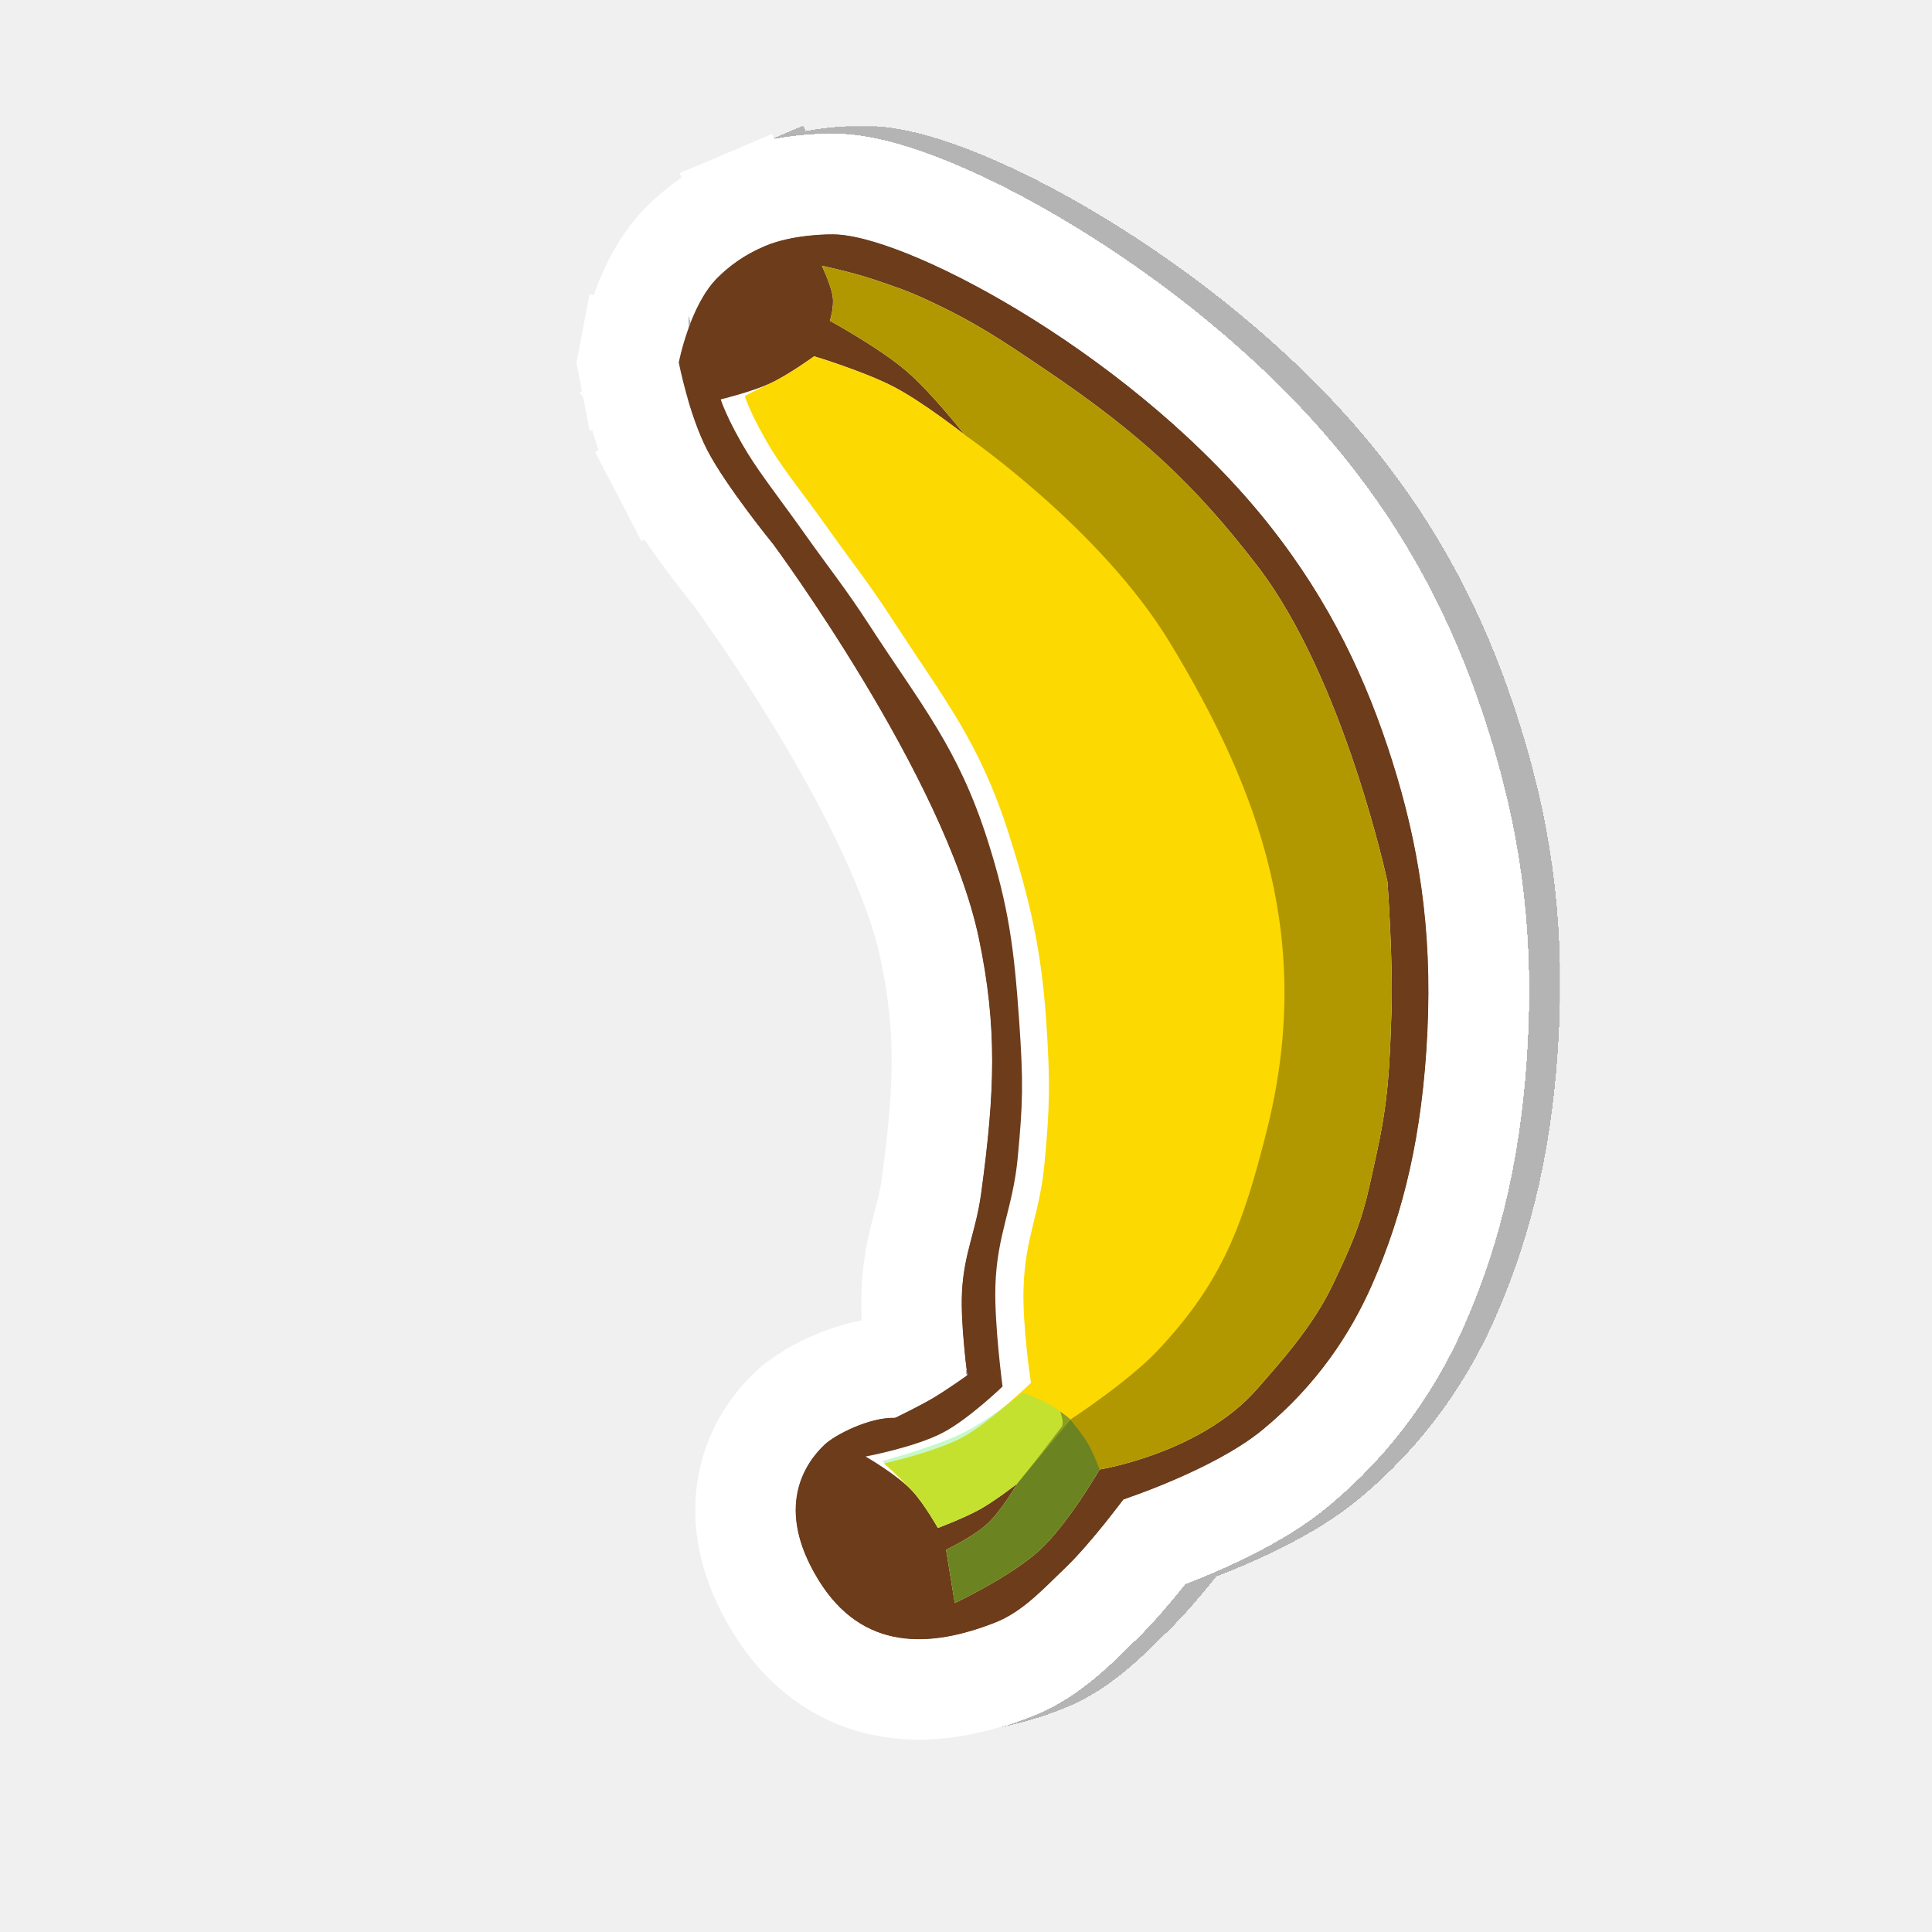
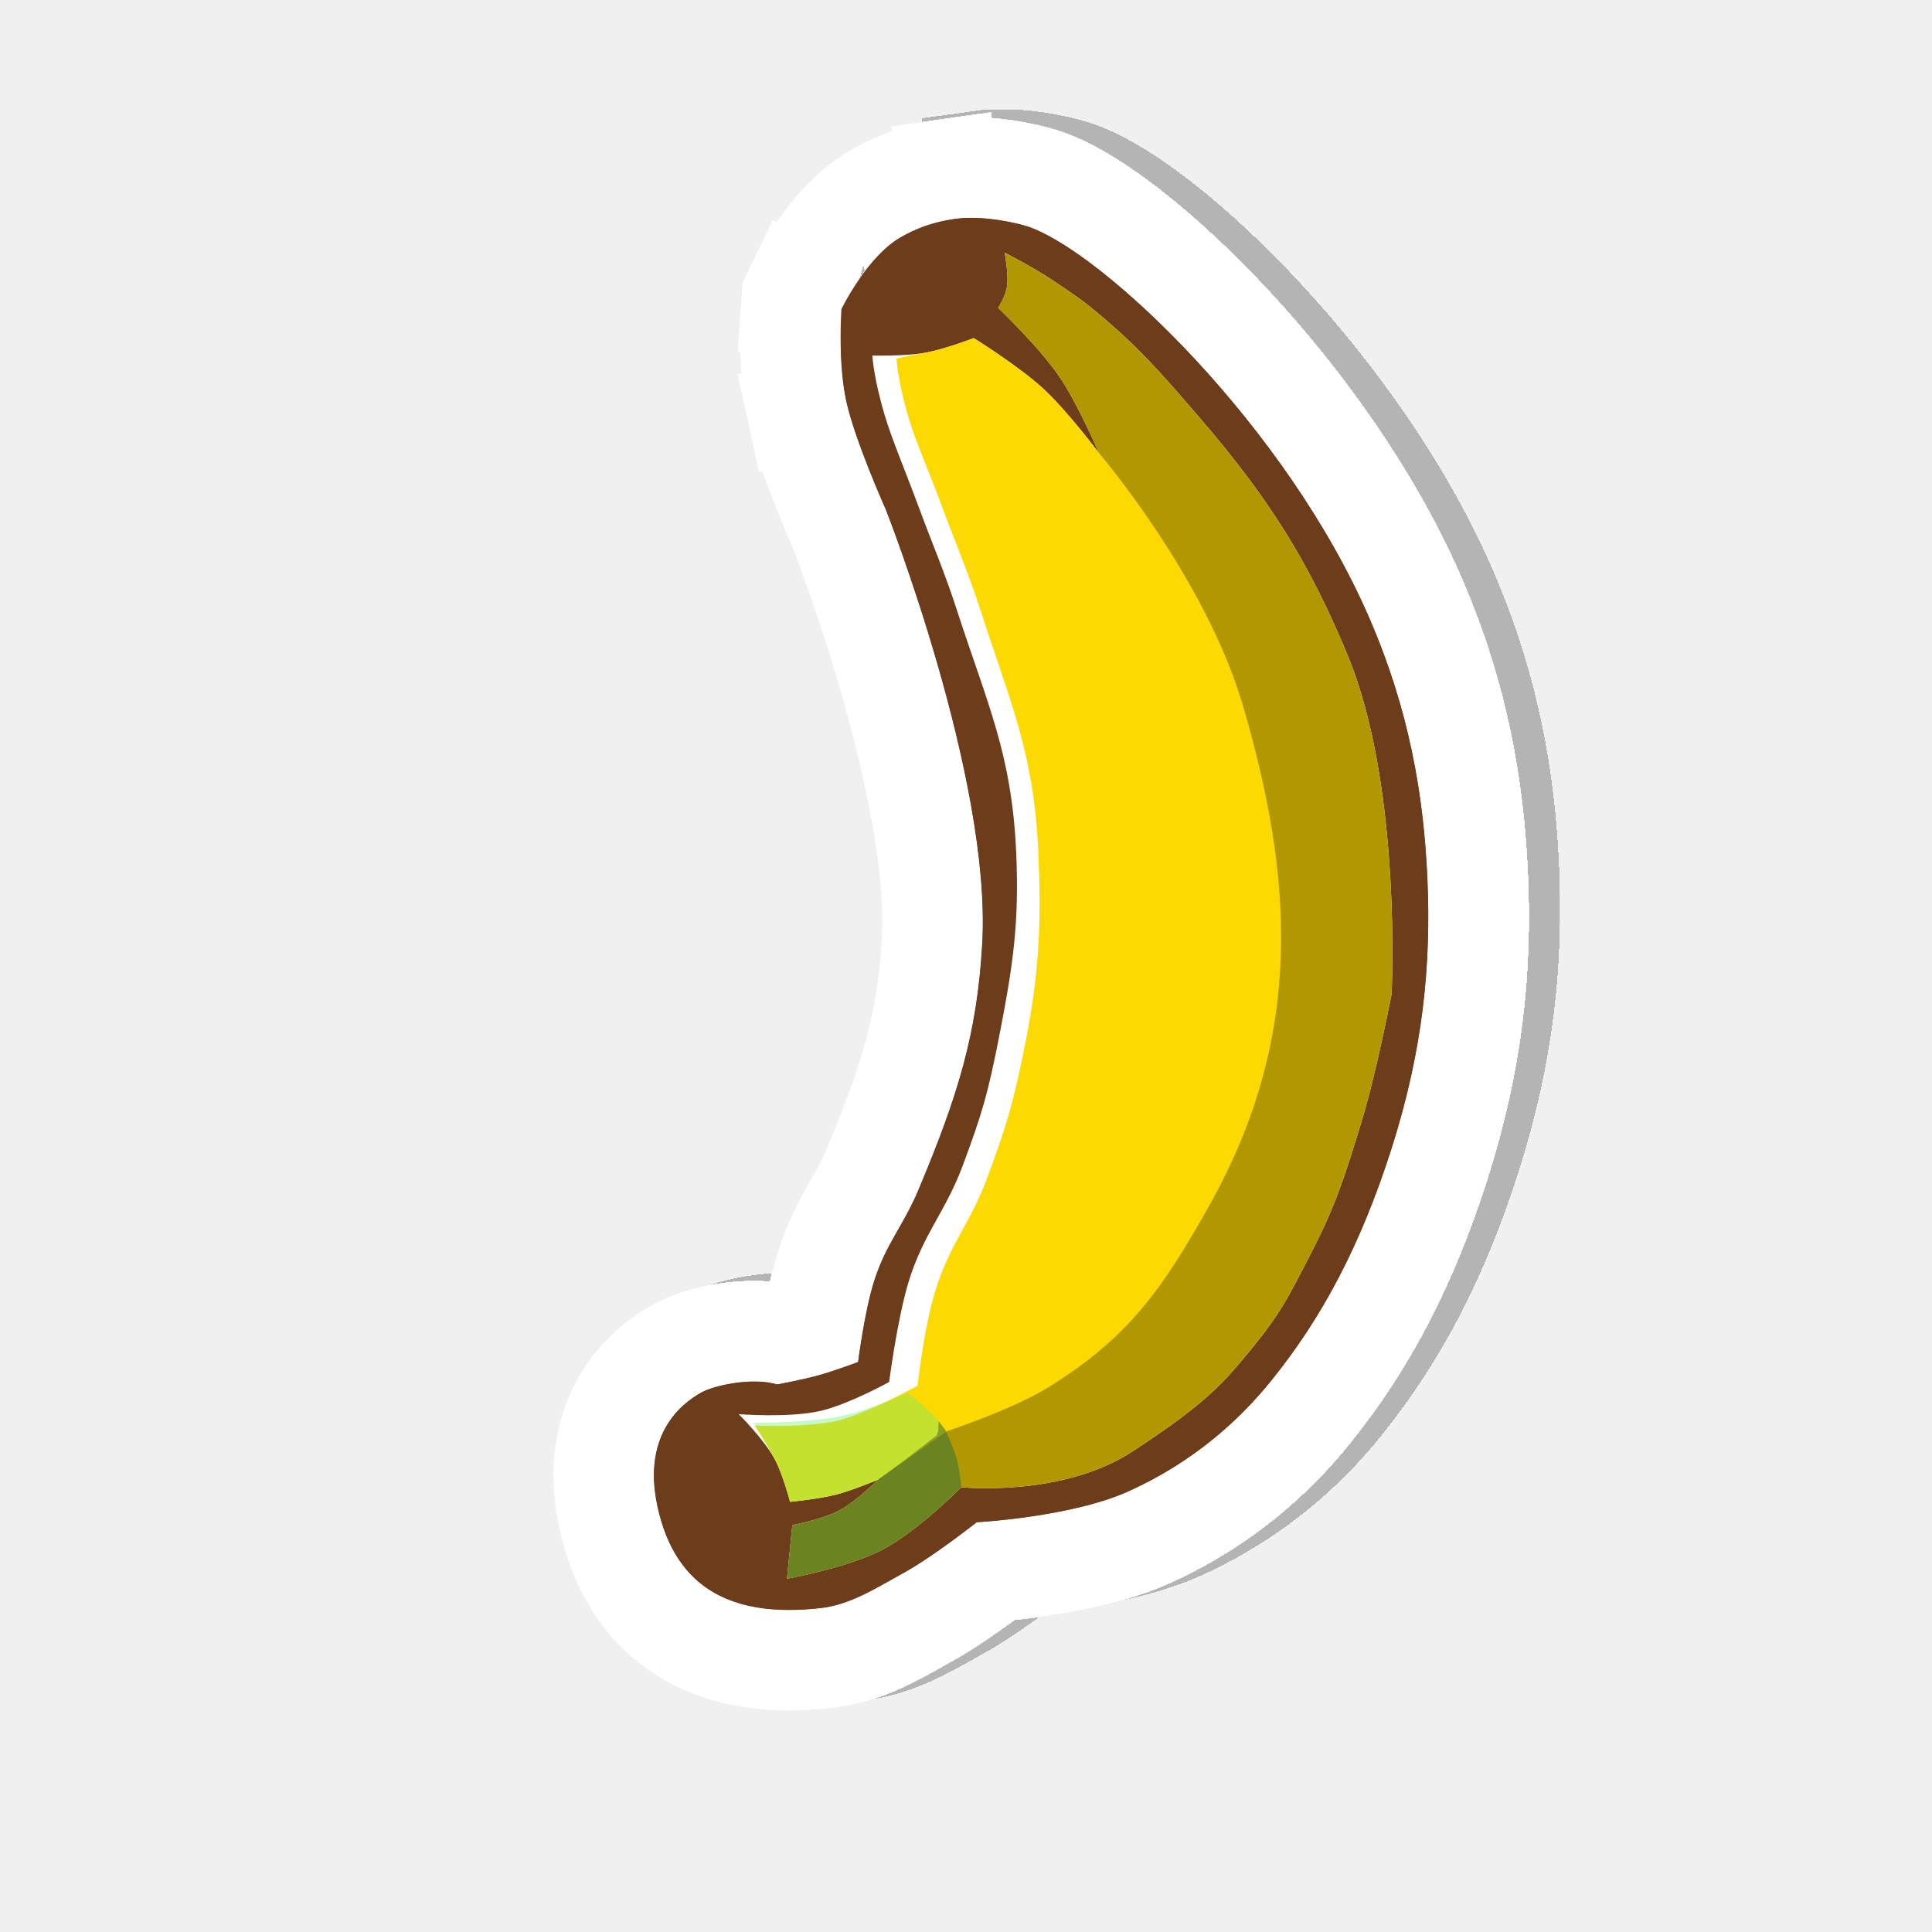
<svg xmlns="http://www.w3.org/2000/svg" width="256" height="256" viewBox="0 0 256 256" fill="none">
-   <g clip-path="url(#clip0_790_832)">
-     <g filter="url(#filter0_d_790_832)">
-       <path d="M95.083 36.793C91.381 40.473 89.942 48.035 89.942 48.035C89.942 48.035 91.271 54.931 93.733 59.677C96.207 64.448 102.451 72.11 102.451 72.11C102.451 72.11 125.247 102.885 129.724 124.429C132.149 136.098 131.847 144.645 130.005 158.127C129.301 163.277 127.731 166.002 127.467 171.194C127.247 175.5 128.193 182.211 128.193 182.211C128.193 182.211 125.542 184.115 123.748 185.185C121.793 186.351 118.582 187.883 118.582 187.883C115.334 187.737 110.669 190.076 109.228 191.451C106.622 193.938 102.605 199.811 108.428 209.315C114.251 218.819 123.217 218.391 131.851 215.002C135.397 213.61 137.925 210.865 141.294 207.614C144.584 204.44 148.855 198.677 148.855 198.677C148.855 198.677 160.816 194.77 167.248 189.493C174.518 183.529 178.971 176.658 181.777 170.291C186.034 160.637 188.493 150.159 189.137 136.773C189.806 122.867 187.913 111.713 184.482 100.845C181.132 90.236 176.354 79.874 168.147 69.52C150.897 47.755 121.507 31.793 111.043 31.08C109.662 30.986 104.894 31.111 101.373 32.6C98.654 33.75 96.666 35.22 95.083 36.793Z" fill="#6D3C1B" />
-       <path d="M89.942 48.035L83.403 46.791L83.165 48.043L83.406 49.295L89.942 48.035ZM89.942 48.035C83.406 49.295 83.406 49.296 83.406 49.297L83.407 49.298L83.407 49.302L83.409 49.311L83.414 49.337L83.431 49.42C83.444 49.487 83.463 49.58 83.487 49.696C83.536 49.929 83.605 50.255 83.696 50.656C83.877 51.456 84.145 52.57 84.498 53.848C85.181 56.319 86.274 59.754 87.824 62.742L93.733 59.677L87.824 62.742C89.332 65.65 91.803 69.135 93.681 71.658C94.66 72.973 95.556 74.128 96.207 74.955C96.533 75.37 96.799 75.704 96.987 75.937C97.067 76.037 97.133 76.119 97.183 76.18C97.219 76.23 97.268 76.297 97.329 76.38C97.486 76.596 97.722 76.922 98.026 77.347C98.635 78.198 99.517 79.447 100.592 81.017C102.745 84.16 105.661 88.569 108.708 93.626C114.932 103.955 121.217 116.203 123.208 125.783C125.421 136.433 125.197 144.15 123.41 157.225C123.162 159.039 122.798 160.425 122.344 162.15C122.274 162.414 122.203 162.687 122.129 162.969C121.575 165.1 120.986 167.589 120.819 170.856C120.684 173.515 120.907 176.669 121.121 178.943C121.122 178.955 121.124 178.967 121.125 178.979C120.842 179.161 120.576 179.327 120.339 179.469C119.572 179.926 118.453 180.514 117.432 181.03C117.253 181.12 117.081 181.206 116.92 181.287C114.541 181.511 112.299 182.266 110.643 182.963C108.559 183.841 106.193 185.147 104.634 186.635C102.722 188.459 100.105 191.694 99.144 196.428C98.151 201.322 99.121 206.865 102.753 212.793C106.599 219.071 111.915 222.572 118.019 223.563C123.755 224.495 129.46 223.091 134.282 221.198C138.767 219.438 142.144 216.112 144.84 213.457C145.211 213.091 145.569 212.739 145.916 212.404C147.877 210.512 149.983 208.006 151.493 206.129C152.039 205.451 152.531 204.826 152.94 204.298C152.999 204.276 153.058 204.255 153.119 204.232C154.428 203.752 156.241 203.053 158.275 202.176C162.195 200.485 167.504 197.893 171.469 194.639C179.684 187.901 184.717 180.122 187.868 172.977C192.497 162.478 195.108 151.183 195.786 137.093C196.496 122.318 194.471 110.378 190.829 98.841C187.291 87.633 182.176 76.504 173.364 65.386C164.146 53.756 151.85 43.852 140.594 36.772C134.943 33.217 129.445 30.306 124.587 28.213C119.893 26.191 115.258 24.696 111.495 24.439C110.331 24.36 108.383 24.391 106.257 24.633C104.144 24.874 101.367 25.375 98.781 26.469L101.373 32.6L98.781 26.469C95.207 27.981 92.52 29.956 90.391 32.072C87.436 35.01 85.748 39.006 84.842 41.595C84.35 43.002 83.999 44.261 83.77 45.172C83.654 45.631 83.567 46.011 83.507 46.287C83.477 46.425 83.454 46.538 83.436 46.623C83.428 46.665 83.421 46.701 83.415 46.729L83.408 46.765L83.405 46.779L83.404 46.785L83.404 46.788C83.403 46.789 83.403 46.791 89.942 48.035Z" stroke="white" stroke-width="13.312" />
+   <g clip-path="url(#clip0_802_40846)">
+     <g filter="url(#filter0_d_802_40846)">
+       <path d="M119.368 31.426C114.84 34.023 111.492 40.955 111.492 40.955C111.492 40.955 110.992 47.96 112.141 53.181C113.296 58.43 117.345 67.447 117.345 67.447C117.345 67.447 131.398 103.073 130.147 125.042C129.469 136.941 126.966 145.118 121.696 157.664C119.683 162.457 117.462 164.683 115.863 169.629C114.536 173.732 113.713 180.459 113.713 180.459C113.713 180.459 110.659 181.612 108.65 182.181C106.46 182.801 102.962 183.45 102.962 183.45C99.862 182.469 94.75 183.521 93.003 184.475C89.842 186.203 84.442 190.837 87.606 201.524C90.771 212.211 99.542 214.118 108.759 213.079C112.545 212.653 115.697 210.656 119.793 208.387C123.792 206.173 129.409 201.712 129.409 201.712C129.409 201.712 141.974 201.033 149.552 197.601C158.119 193.722 164.198 188.237 168.557 182.814C175.167 174.59 180.254 165.106 184.341 152.343C188.586 139.083 189.644 127.82 189.143 116.434C188.653 105.32 186.72 94.074 181.473 81.949C170.443 56.461 146.186 33.436 136.263 30.039C134.953 29.59 130.315 28.477 126.53 29.004C123.605 29.411 121.304 30.316 119.368 31.426Z" fill="#6D3C1B" />
+       <path d="M111.492 40.955L105.499 38.06L104.944 39.208L104.853 40.48L111.492 40.955ZM111.492 40.955C104.853 40.48 104.853 40.481 104.853 40.482L104.853 40.483L104.853 40.487L104.852 40.496L104.85 40.523L104.845 40.607C104.84 40.675 104.835 40.77 104.828 40.889C104.814 41.126 104.797 41.458 104.781 41.87C104.749 42.69 104.72 43.835 104.73 45.161C104.75 47.724 104.917 51.325 105.64 54.612L112.141 53.181L105.64 54.612C106.345 57.812 107.829 61.818 108.99 64.74C109.596 66.264 110.162 67.612 110.576 68.579C110.784 69.064 110.955 69.456 111.076 69.729C111.127 69.847 111.17 69.942 111.202 70.015C111.224 70.073 111.254 70.15 111.291 70.246C111.387 70.495 111.531 70.871 111.715 71.36C112.082 72.34 112.611 73.775 113.243 75.569C114.51 79.163 116.185 84.176 117.819 89.849C121.158 101.437 124.058 114.895 123.502 124.664C122.883 135.523 120.67 142.919 115.56 155.087C114.851 156.775 114.14 158.019 113.255 159.568C113.12 159.805 112.98 160.049 112.836 160.303C111.749 162.218 110.535 164.47 109.529 167.582C108.71 170.116 108.109 173.22 107.728 175.472C107.726 175.484 107.724 175.496 107.722 175.508C107.402 175.61 107.101 175.702 106.836 175.777C105.977 176.02 104.744 176.299 103.624 176.533C103.428 176.574 103.239 176.612 103.063 176.648C100.708 176.249 98.346 176.398 96.567 176.643C94.326 176.952 91.703 177.601 89.811 178.634C87.493 179.901 84.127 182.349 81.974 186.673C79.748 191.143 79.251 196.749 81.224 203.414C83.315 210.474 87.543 215.232 93.182 217.769C98.482 220.153 104.356 220.274 109.504 219.693C114.291 219.154 118.415 216.815 121.706 214.949C122.159 214.692 122.596 214.443 123.017 214.21C125.401 212.89 128.084 211.014 130.029 209.592C130.731 209.079 131.368 208.602 131.9 208.198C131.962 208.193 132.026 208.187 132.09 208.181C133.479 208.055 135.411 207.85 137.603 207.529C141.827 206.911 147.625 205.78 152.298 203.665C161.977 199.282 168.852 193.071 173.744 186.984C180.933 178.041 186.379 167.806 190.68 154.372C195.19 140.285 196.324 128.227 195.792 116.141C195.275 104.399 193.215 92.326 187.581 79.305C181.688 65.686 172.374 52.937 163.334 43.184C158.795 38.289 154.238 34.054 150.087 30.775C146.076 27.607 141.986 24.963 138.418 23.741C137.314 23.363 135.425 22.889 133.309 22.573C131.205 22.258 128.393 22.024 125.612 22.412L126.53 29.004L125.612 22.412C121.769 22.947 118.662 24.159 116.058 25.652C112.443 27.725 109.779 31.148 108.233 33.414C107.394 34.646 106.729 35.771 106.272 36.592C106.041 37.005 105.859 37.349 105.73 37.601C105.665 37.726 105.613 37.829 105.574 37.907C105.555 37.946 105.539 37.978 105.526 38.004L105.51 38.037L105.504 38.05L105.501 38.055L105.5 38.058C105.499 38.059 105.499 38.06 111.492 40.955Z" stroke="white" stroke-width="13.312" />
    </g>
-     <path d="M95.083 36.793C91.381 40.473 89.942 48.035 89.942 48.035C89.942 48.035 91.271 54.931 93.733 59.677C96.207 64.448 102.451 72.11 102.451 72.11C102.451 72.11 125.247 102.885 129.724 124.429C132.149 136.098 131.847 144.645 130.005 158.127C129.301 163.277 127.731 166.002 127.467 171.194C127.247 175.5 128.193 182.211 128.193 182.211C128.193 182.211 125.542 184.115 123.748 185.185C121.793 186.351 118.582 187.883 118.582 187.883C115.334 187.737 110.669 190.076 109.228 191.451C106.622 193.938 102.605 199.811 108.428 209.315C114.251 218.819 123.217 218.391 131.851 215.002C135.397 213.61 137.925 210.865 141.294 207.614C144.584 204.44 148.855 198.677 148.855 198.677C148.855 198.677 160.816 194.77 167.248 189.493C174.518 183.529 178.971 176.658 181.777 170.291C186.034 160.637 188.493 150.159 189.137 136.773C189.806 122.867 187.913 111.713 184.482 100.845C181.132 90.236 176.354 79.874 168.147 69.52C150.897 47.755 121.507 31.793 111.043 31.08C109.662 30.986 104.894 31.111 101.373 32.6C98.654 33.75 96.666 35.22 95.083 36.793Z" fill="#6D3C1B" />
-     <path d="M126.515 212.404L125.366 205.355C125.366 205.355 128.959 203.634 130.808 201.937C132.728 200.175 134.791 196.583 134.791 196.583C134.791 196.583 131.934 198.809 129.921 199.945C127.819 201.13 124.276 202.458 124.276 202.458C124.276 202.458 122.485 199.283 120.914 197.588C118.861 195.374 114.692 192.997 114.692 192.997C114.692 192.997 121.28 191.774 125.006 189.798C128.427 187.982 132.845 183.721 132.845 183.721C132.845 183.721 131.746 175.532 131.895 170.416C132.094 163.568 134.227 160.104 134.855 153.381C135.523 146.233 135.636 143.615 135.027 135C134.377 125.796 133.677 120.174 130.878 111.381C126.968 99.097 122.124 93.51 115.155 82.768C112.003 77.91 109.931 75.393 106.584 70.668C103.655 66.533 100.818 62.91 99.085 60.08C96.332 55.586 95.5 52.922 95.5 52.922C95.5 52.922 99.645 51.92 102.105 50.777C104.508 49.66 107.879 47.211 107.879 47.211C107.879 47.211 114.521 49.223 118.437 51.264C122.367 53.313 127.835 57.625 127.835 57.625C127.835 57.625 123.487 52.062 120.079 49.141C116.491 46.066 109.961 42.504 109.961 42.504C109.961 42.504 110.534 40.828 110.347 39.348C110.157 37.854 108.904 35.215 108.904 35.215C108.904 35.215 113.225 36.16 115.9 37.075C118.656 38.017 120.218 38.518 122.859 39.746C129.283 42.733 132.695 45.042 138.476 48.952L138.791 49.166C151.066 57.469 158.365 64.269 166.601 74.984C178.107 89.953 183.846 116.846 183.846 116.846C183.846 116.846 184.605 127.374 184.374 134.119C184.122 141.492 183.975 145.7 182.393 152.907C180.843 159.972 180.573 162.002 176.481 170.461C173.842 175.914 169.523 180.66 166.598 184.013C159.127 192.579 145.696 194.712 145.696 194.712C145.696 194.712 141.569 201.894 137.731 205.42C133.932 208.911 126.515 212.404 126.515 212.404Z" fill="white" />
-     <path d="M126.515 212.403L125.366 205.355C125.366 205.355 128.959 203.634 130.808 201.937C132.728 200.175 134.791 196.583 134.791 196.583C134.791 196.583 131.934 198.809 129.921 199.944C127.819 201.13 124.276 202.458 124.276 202.458C124.276 202.458 122.485 199.283 120.914 197.588C118.861 195.373 117.091 193.918 117.091 193.918C117.091 193.918 123.772 192.455 127.497 190.479C130.919 188.664 136.609 183.239 136.609 183.239C136.609 183.239 135.474 175.862 135.623 170.746C135.822 163.898 137.77 160.913 138.399 154.19C139.067 147.043 139.216 143.612 138.608 134.998C137.957 125.793 136.482 119.323 133.683 110.53C129.773 98.246 125.169 92.751 118.199 82.01C115.047 77.152 112.976 74.635 109.628 69.909C106.7 65.774 104.011 62.483 102.277 59.653C99.524 55.16 98.692 52.495 98.692 52.495C98.692 52.495 99.645 51.92 102.105 50.777C104.508 49.66 107.879 47.211 107.879 47.211C107.879 47.211 114.521 49.222 118.437 51.264C122.367 53.313 127.835 57.625 127.835 57.625C127.835 57.625 123.487 52.062 120.079 49.141C116.491 46.066 109.961 42.504 109.961 42.504C109.961 42.504 110.534 40.828 110.347 39.348C110.157 37.854 108.904 35.215 108.904 35.215C108.904 35.215 113.225 36.16 115.9 37.075C118.656 38.017 120.218 38.518 122.859 39.746C129.283 42.733 132.695 45.042 138.476 48.952L138.791 49.166C151.066 57.468 158.365 64.269 166.601 74.984C178.107 89.953 183.846 116.846 183.846 116.846C183.846 116.846 184.605 127.374 184.374 134.119C184.122 141.492 183.975 145.7 182.393 152.907C180.843 159.972 180.573 162.002 176.481 170.461C173.842 175.914 169.523 180.66 166.598 184.013C159.127 192.579 145.696 194.712 145.696 194.712C145.696 194.712 141.569 201.894 137.731 205.42C133.932 208.911 126.515 212.403 126.515 212.403Z" fill="#FCD900" />
-     <path d="M126.515 212.404L125.367 205.355C125.367 205.355 128.959 203.634 130.808 201.937C132.728 200.175 134.791 196.583 134.791 196.583L141.927 188.034C141.927 188.034 149.516 183.071 153.4 178.947C162.042 169.77 164.688 162.273 167.794 150.056C174.236 124.716 166.971 104.862 155 85.123C145.78 69.923 127.835 57.625 127.835 57.625C127.835 57.625 123.487 52.063 120.079 49.141C116.491 46.066 109.961 42.504 109.961 42.504C109.961 42.504 110.534 40.829 110.347 39.348C110.157 37.855 108.904 35.215 108.904 35.215C108.904 35.215 113.225 36.161 115.9 37.075C118.656 38.017 120.218 38.518 122.859 39.746C129.399 42.787 132.818 45.125 138.791 49.166C151.066 57.469 158.365 64.269 166.601 74.984C178.107 89.954 183.846 116.846 183.846 116.846C183.846 116.846 184.605 127.374 184.374 134.119C184.122 141.492 183.975 145.701 182.393 152.907C180.843 159.972 180.573 162.003 176.481 170.461C173.843 175.915 169.523 180.66 166.598 184.013C159.128 192.579 145.696 194.712 145.696 194.712C145.696 194.712 141.569 201.894 137.731 205.421C133.932 208.912 126.515 212.404 126.515 212.404Z" fill="black" fill-opacity="0.3" />
-     <path d="M126.515 212.404L125.367 205.355C125.367 205.355 128.959 203.634 130.808 201.937C132.729 200.175 134.791 196.583 134.791 196.583C134.791 196.583 131.934 198.809 129.921 199.945C127.819 201.13 124.276 202.458 124.276 202.458C124.276 202.458 122.485 199.283 120.914 197.588C118.861 195.374 116.944 193.586 116.944 193.586C116.944 193.586 124.381 191.588 128.106 189.611C131.528 187.796 135.577 184.495 135.577 184.495C135.577 184.495 137.938 185.474 139.084 186.116C140.329 186.814 141.687 187.942 141.687 187.942C141.687 187.942 143.392 189.939 144.218 191.391C144.92 192.625 145.696 194.712 145.696 194.712C145.696 194.712 141.569 201.894 137.731 205.421C133.932 208.911 126.515 212.404 126.515 212.404Z" fill="#75ED77" fill-opacity="0.4" />
-     <path d="M126.515 212.404L125.366 205.355C125.366 205.355 128.959 203.634 130.808 201.937C132.728 200.175 134.791 196.583 134.791 196.583C134.791 196.583 136.791 194.126 137.981 192.576C139.163 191.037 140.747 188.957 140.747 188.957C140.747 188.957 140.848 188.554 140.783 188.145C140.725 187.779 140.5 187.033 140.5 187.033C141.179 187.52 141.687 187.942 141.687 187.942C141.687 187.942 143.392 189.939 144.218 191.391C144.92 192.625 145.696 194.712 145.696 194.712C145.696 194.712 141.569 201.894 137.731 205.421C133.932 208.911 126.515 212.404 126.515 212.404Z" fill="#010100" fill-opacity="0.3" />
+     <path d="M119.368 31.426C114.84 34.023 111.492 40.955 111.492 40.955C111.492 40.955 110.992 47.96 112.141 53.181C113.296 58.43 117.345 67.447 117.345 67.447C117.345 67.447 131.398 103.073 130.147 125.042C129.469 136.941 126.966 145.118 121.696 157.664C119.683 162.457 117.462 164.683 115.863 169.629C114.536 173.732 113.713 180.459 113.713 180.459C113.713 180.459 110.659 181.612 108.65 182.181C106.46 182.801 102.962 183.45 102.962 183.45C99.862 182.469 94.75 183.521 93.003 184.475C89.842 186.203 84.442 190.837 87.606 201.524C90.771 212.211 99.542 214.118 108.759 213.079C112.545 212.653 115.697 210.656 119.793 208.387C123.792 206.173 129.409 201.712 129.409 201.712C129.409 201.712 141.974 201.033 149.552 197.601C158.119 193.722 164.198 188.237 168.557 182.814C175.167 174.59 180.254 165.106 184.341 152.343C188.586 139.083 189.644 127.82 189.143 116.434C188.653 105.32 186.72 94.074 181.473 81.949C170.443 56.461 146.186 33.436 136.263 30.039C134.953 29.59 130.315 28.477 126.53 29.004C123.605 29.411 121.304 30.316 119.368 31.426Z" fill="#6D3C1B" />
+     <path d="M104.278 209.188L104.993 202.082C104.993 202.082 108.909 201.35 111.134 200.19C113.445 198.985 116.367 196.048 116.367 196.048C116.367 196.048 113.031 197.46 110.793 198.035C108.456 198.637 104.689 199.002 104.689 199.002C104.689 199.002 103.781 195.472 102.702 193.428C101.293 190.757 97.88 187.383 97.88 187.383C97.88 187.383 104.561 187.907 108.671 186.962C112.446 186.094 117.816 183.121 117.816 183.121C117.816 183.121 118.874 174.927 120.342 170.024C122.307 163.461 125.263 160.666 127.61 154.335C130.105 147.604 130.892 145.104 132.534 136.625C134.288 127.566 135.067 121.955 134.639 112.737C134.042 99.86 130.809 93.21 126.857 81.03C125.07 75.522 123.72 72.554 121.71 67.123C119.951 62.371 118.149 58.138 117.207 54.955C115.71 49.902 115.596 47.113 115.596 47.113C115.596 47.113 119.86 47.218 122.532 46.751C125.142 46.294 129.032 44.801 129.032 44.801C129.032 44.801 134.927 48.463 138.182 51.449C141.447 54.445 145.613 60.025 145.613 60.025C145.613 60.025 142.853 53.527 140.316 49.823C137.647 45.924 132.262 40.793 132.262 40.793C132.262 40.793 133.249 39.323 133.451 37.845C133.654 36.353 133.127 33.48 133.127 33.48C133.127 33.48 137.056 35.511 139.403 37.086C141.822 38.709 143.2 39.597 145.434 41.468C150.865 46.015 153.564 49.129 158.136 54.402L158.385 54.69C168.093 65.887 173.383 74.345 178.565 86.826C185.804 104.263 184.388 131.725 184.388 131.725C184.388 131.725 182.396 142.091 180.427 148.546C178.275 155.603 177.044 159.63 173.651 166.181C170.325 172.604 169.539 174.496 163.397 181.607C159.437 186.192 154.036 189.657 150.344 192.139C140.91 198.48 127.385 197.064 127.385 197.064C127.385 197.064 121.539 202.933 116.919 205.346C112.346 207.735 104.278 209.188 104.278 209.188Z" fill="white" />
+     <path d="M104.278 209.188L104.993 202.082C104.993 202.082 108.909 201.35 111.134 200.189C113.444 198.984 116.367 196.048 116.367 196.048C116.367 196.048 113.031 197.46 110.793 198.035C108.455 198.636 104.689 199.002 104.689 199.002C104.689 199.002 103.781 195.472 102.702 193.428C101.292 190.757 99.96 188.894 99.96 188.894C99.96 188.894 106.791 189.21 110.901 188.265C114.676 187.397 121.576 183.63 121.576 183.63C121.576 183.63 122.389 176.211 123.857 171.307C125.822 164.744 128.476 162.366 130.823 156.034C133.318 149.303 134.351 146.028 135.992 137.55C137.747 128.49 137.996 121.859 137.568 112.641C136.97 99.764 133.946 93.265 129.994 81.085C128.206 75.577 126.857 72.609 124.847 67.179C123.088 62.427 121.343 58.552 120.4 55.369C118.904 50.316 118.79 47.528 118.79 47.528C118.79 47.528 119.86 47.218 122.532 46.751C125.142 46.294 129.032 44.801 129.032 44.801C129.032 44.801 134.927 48.463 138.181 51.449C141.447 54.445 145.612 60.025 145.612 60.025C145.612 60.025 142.852 53.527 140.316 49.823C137.646 45.924 132.261 40.793 132.261 40.793C132.261 40.793 133.248 39.323 133.45 37.845C133.654 36.353 133.127 33.479 133.127 33.479C133.127 33.479 137.056 35.511 139.403 37.086C141.821 38.709 143.2 39.597 145.433 41.467C150.865 46.015 153.564 49.129 158.135 54.402L158.385 54.69C168.092 65.887 173.383 74.344 178.564 86.826C185.804 104.263 184.388 131.725 184.388 131.725C184.388 131.725 182.396 142.091 180.427 148.546C178.275 155.603 177.044 159.63 173.651 166.181C170.325 172.604 169.539 174.496 163.397 181.607C159.437 186.192 154.036 189.657 150.343 192.139C140.91 198.48 127.385 197.064 127.385 197.064C127.385 197.064 121.539 202.933 116.919 205.346C112.346 207.734 104.278 209.188 104.278 209.188Z" fill="#FCD900" />
+     <path d="M104.278 209.188L104.993 202.082C104.993 202.082 108.908 201.35 111.133 200.19C113.444 198.985 116.366 196.049 116.366 196.049L125.472 189.638C125.472 189.638 134.087 186.808 138.906 183.83C149.628 177.203 154.125 170.645 160.287 159.649C173.068 136.84 171.189 115.781 164.734 93.617C159.763 76.549 145.612 60.025 145.612 60.025C145.612 60.025 142.852 53.527 140.316 49.823C137.646 45.924 132.261 40.794 132.261 40.794C132.261 40.794 133.248 39.324 133.45 37.845C133.654 36.353 133.127 33.48 133.127 33.48C133.127 33.48 137.056 35.511 139.403 37.086C141.821 38.709 143.2 39.598 145.433 41.468C150.963 46.098 153.66 49.241 158.385 54.69C168.092 65.887 173.382 74.345 178.564 86.826C185.804 104.264 184.387 131.725 184.387 131.725C184.387 131.725 182.395 142.091 180.427 148.546C178.275 155.603 177.044 159.63 173.651 166.181C170.324 172.605 169.539 174.496 163.397 181.607C159.436 186.192 154.036 189.657 150.343 192.139C140.91 198.48 127.384 197.064 127.384 197.064C127.384 197.064 121.539 202.933 116.919 205.346C112.345 207.735 104.278 209.188 104.278 209.188Z" fill="black" fill-opacity="0.3" />
+     <path d="M104.278 209.188L104.992 202.082C104.992 202.082 108.908 201.35 111.133 200.19C113.444 198.985 116.366 196.048 116.366 196.048C116.366 196.048 113.03 197.46 110.792 198.035C108.455 198.637 104.689 199.002 104.689 199.002C104.689 199.002 103.78 195.472 102.702 193.428C101.292 190.758 99.902 188.535 99.902 188.535C99.902 188.535 107.603 188.529 111.713 187.584C115.488 186.716 120.254 184.576 120.254 184.576C120.254 184.576 122.281 186.133 123.222 187.05C124.244 188.046 125.264 189.487 125.264 189.487C125.264 189.487 126.394 191.857 126.816 193.473C127.174 194.847 127.384 197.064 127.384 197.064C127.384 197.064 121.539 202.933 116.919 205.346C112.345 207.735 104.278 209.188 104.278 209.188Z" fill="#75ED77" fill-opacity="0.4" />
+     <path d="M104.278 209.188L104.993 202.082C104.993 202.082 108.908 201.35 111.133 200.19C113.444 198.985 116.366 196.048 116.366 196.048C116.366 196.048 118.934 194.193 120.485 193.004C122.025 191.823 124.093 190.224 124.093 190.224C124.093 190.224 124.295 189.861 124.338 189.449C124.377 189.08 124.352 188.301 124.352 188.301C124.883 188.948 125.264 189.487 125.264 189.487C125.264 189.487 126.394 191.857 126.816 193.473C127.174 194.847 127.384 197.064 127.384 197.064C127.384 197.064 121.539 202.933 116.919 205.346C112.345 207.735 104.278 209.188 104.278 209.188Z" fill="#010100" fill-opacity="0.3" />
  </g>
  <defs>
-     <filter id="filter0_d_790_832" x="76.388" y="16.721" width="130.291" height="213.794" filterUnits="userSpaceOnUse" color-interpolation-filters="sRGB">
+     <filter id="filter0_d_802_40846" x="73.335" y="14.53" width="133.33" height="212.111" filterUnits="userSpaceOnUse" color-interpolation-filters="sRGB">
      <feFlood flood-opacity="0" result="BackgroundImageFix" />
      <feColorMatrix in="SourceAlpha" type="matrix" values="0 0 0 0 0 0 0 0 0 0 0 0 0 0 0 0 0 0 127 0" result="hardAlpha" />
      <feOffset dx="4.096" dy="-1.024" />
      <feComposite in2="hardAlpha" operator="out" />
      <feColorMatrix type="matrix" values="0 0 0 0 0 0 0 0 0 0 0 0 0 0 0 0 0 0 0.25 0" />
-       <feBlend mode="normal" in2="BackgroundImageFix" result="effect1_dropShadow_790_832" />
-       <feBlend mode="normal" in="SourceGraphic" in2="effect1_dropShadow_790_832" result="shape" />
+       <feBlend mode="normal" in2="BackgroundImageFix" result="effect1_dropShadow_802_40846" />
+       <feBlend mode="normal" in="SourceGraphic" in2="effect1_dropShadow_802_40846" result="shape" />
    </filter>
-     <clipPath id="clip0_790_832">
+     <clipPath id="clip0_802_40846">
      <rect width="256" height="256" fill="white" />
    </clipPath>
  </defs>
</svg>
